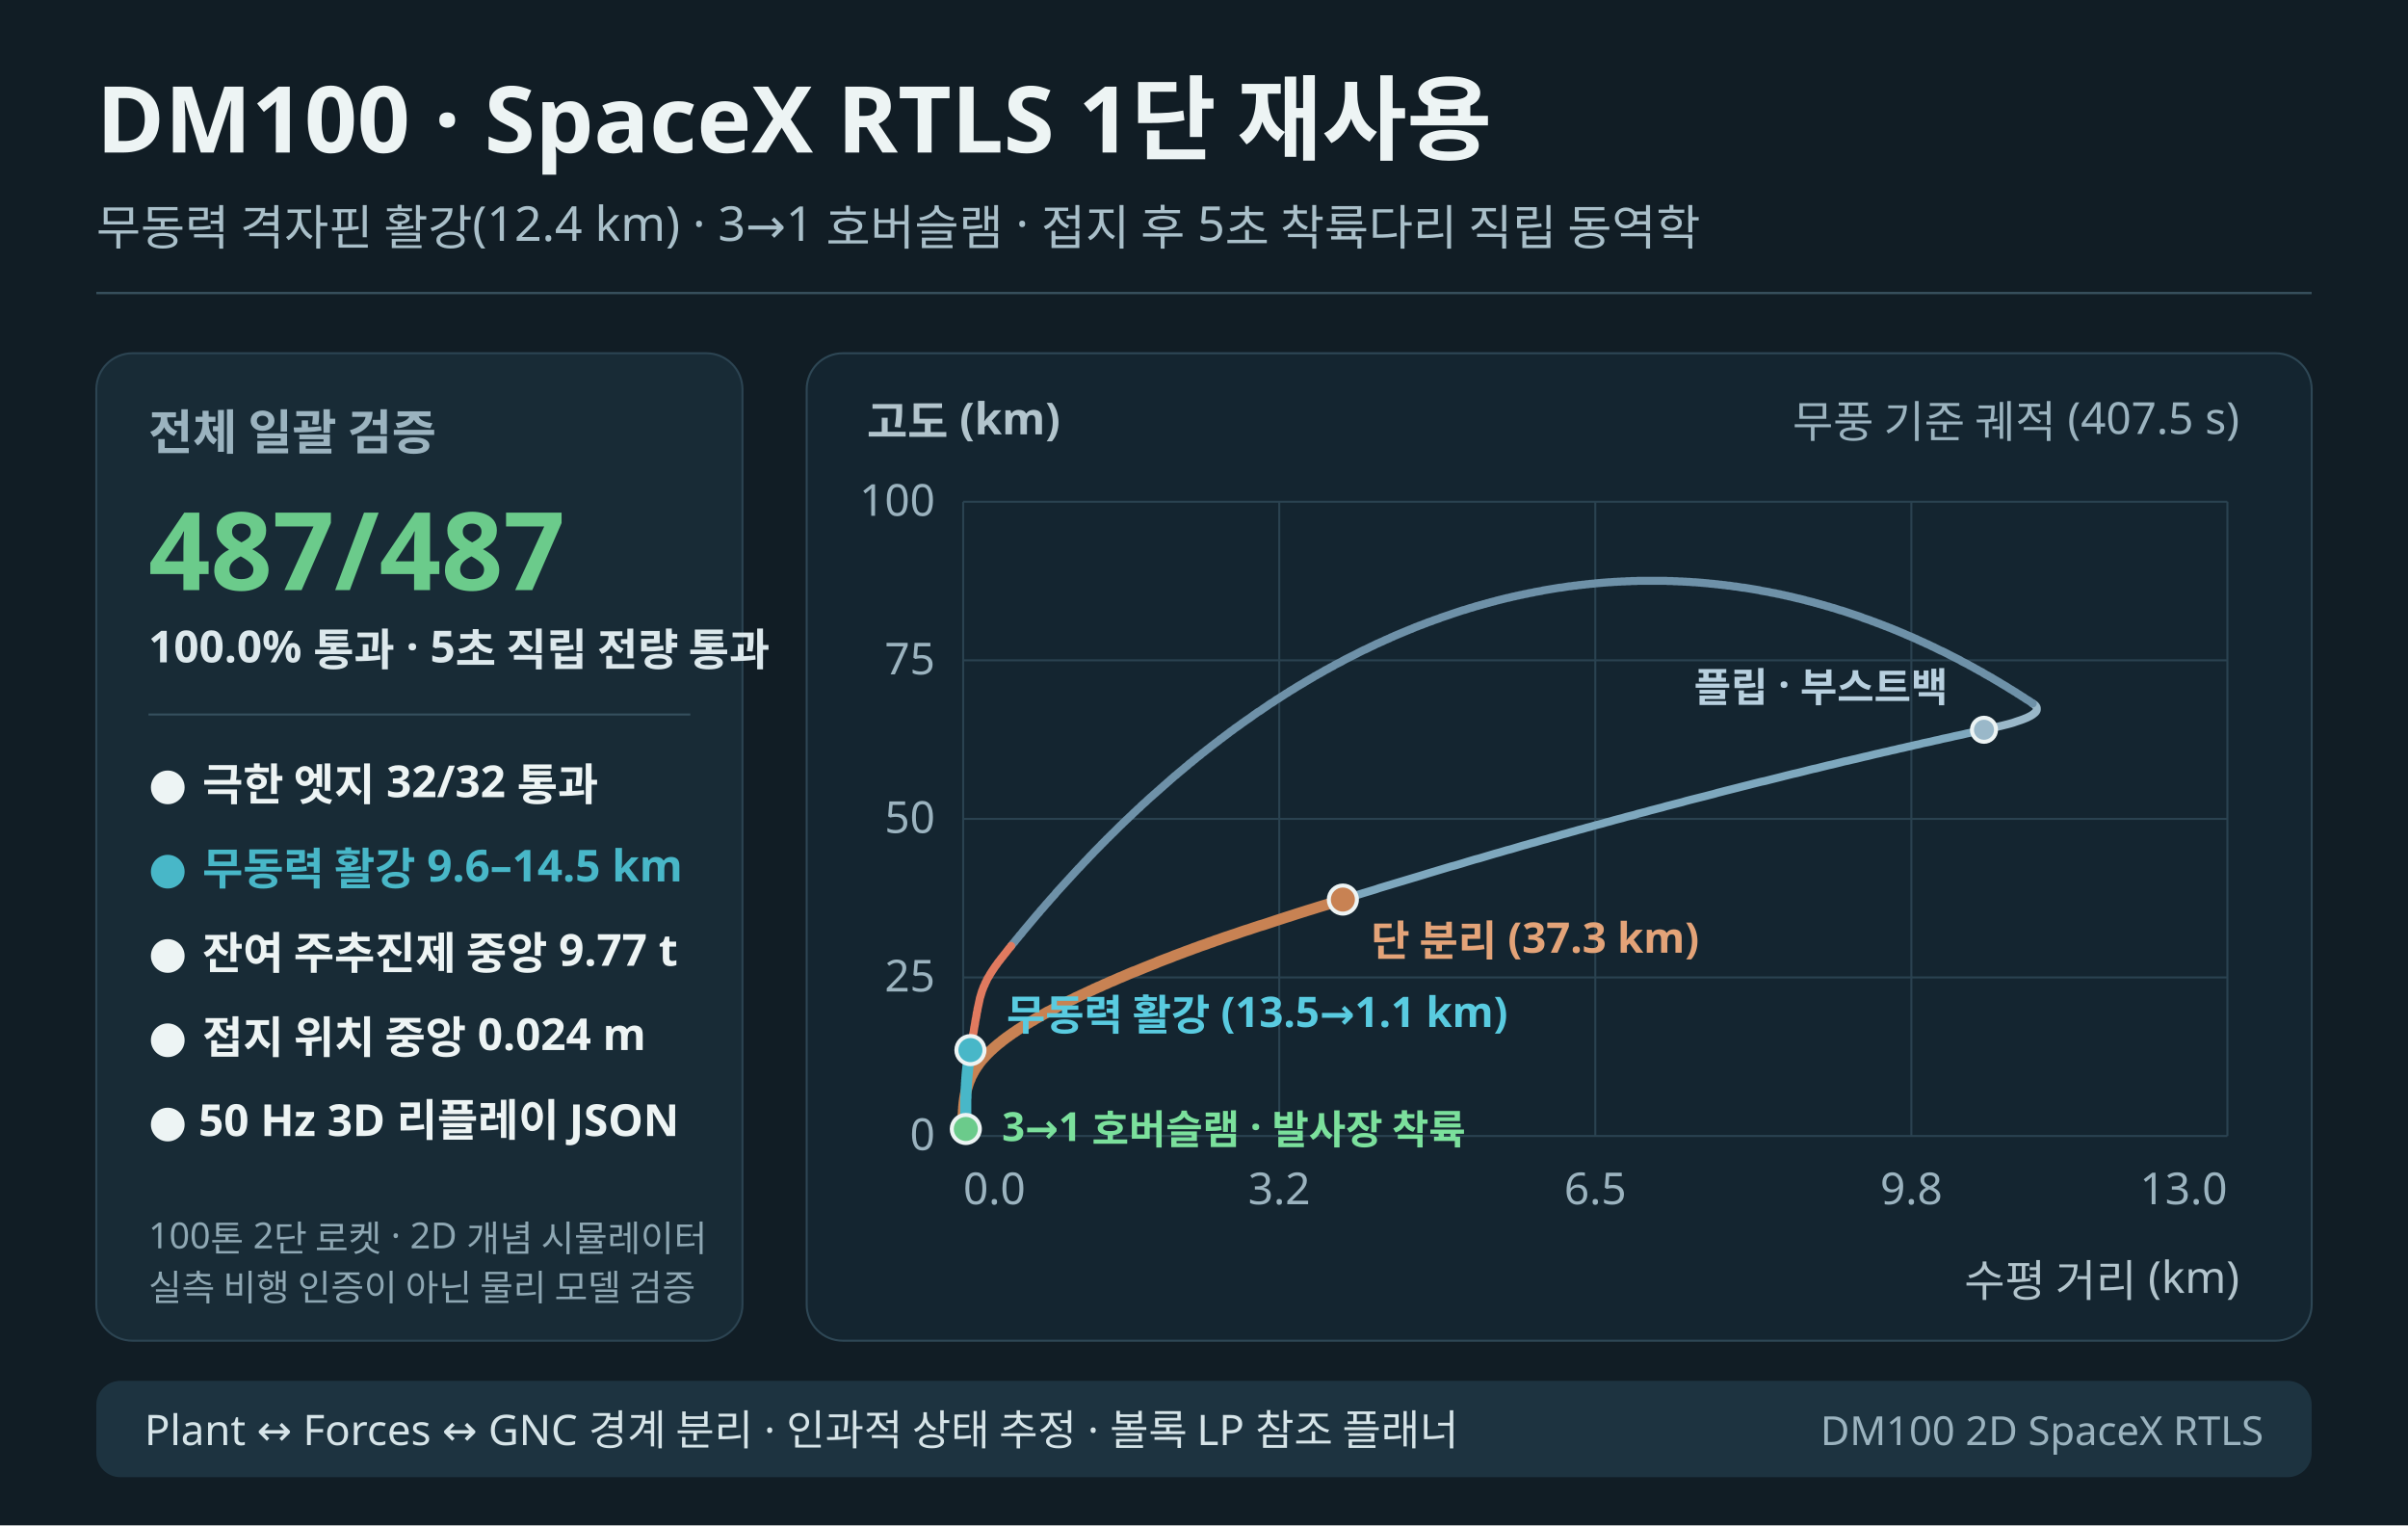
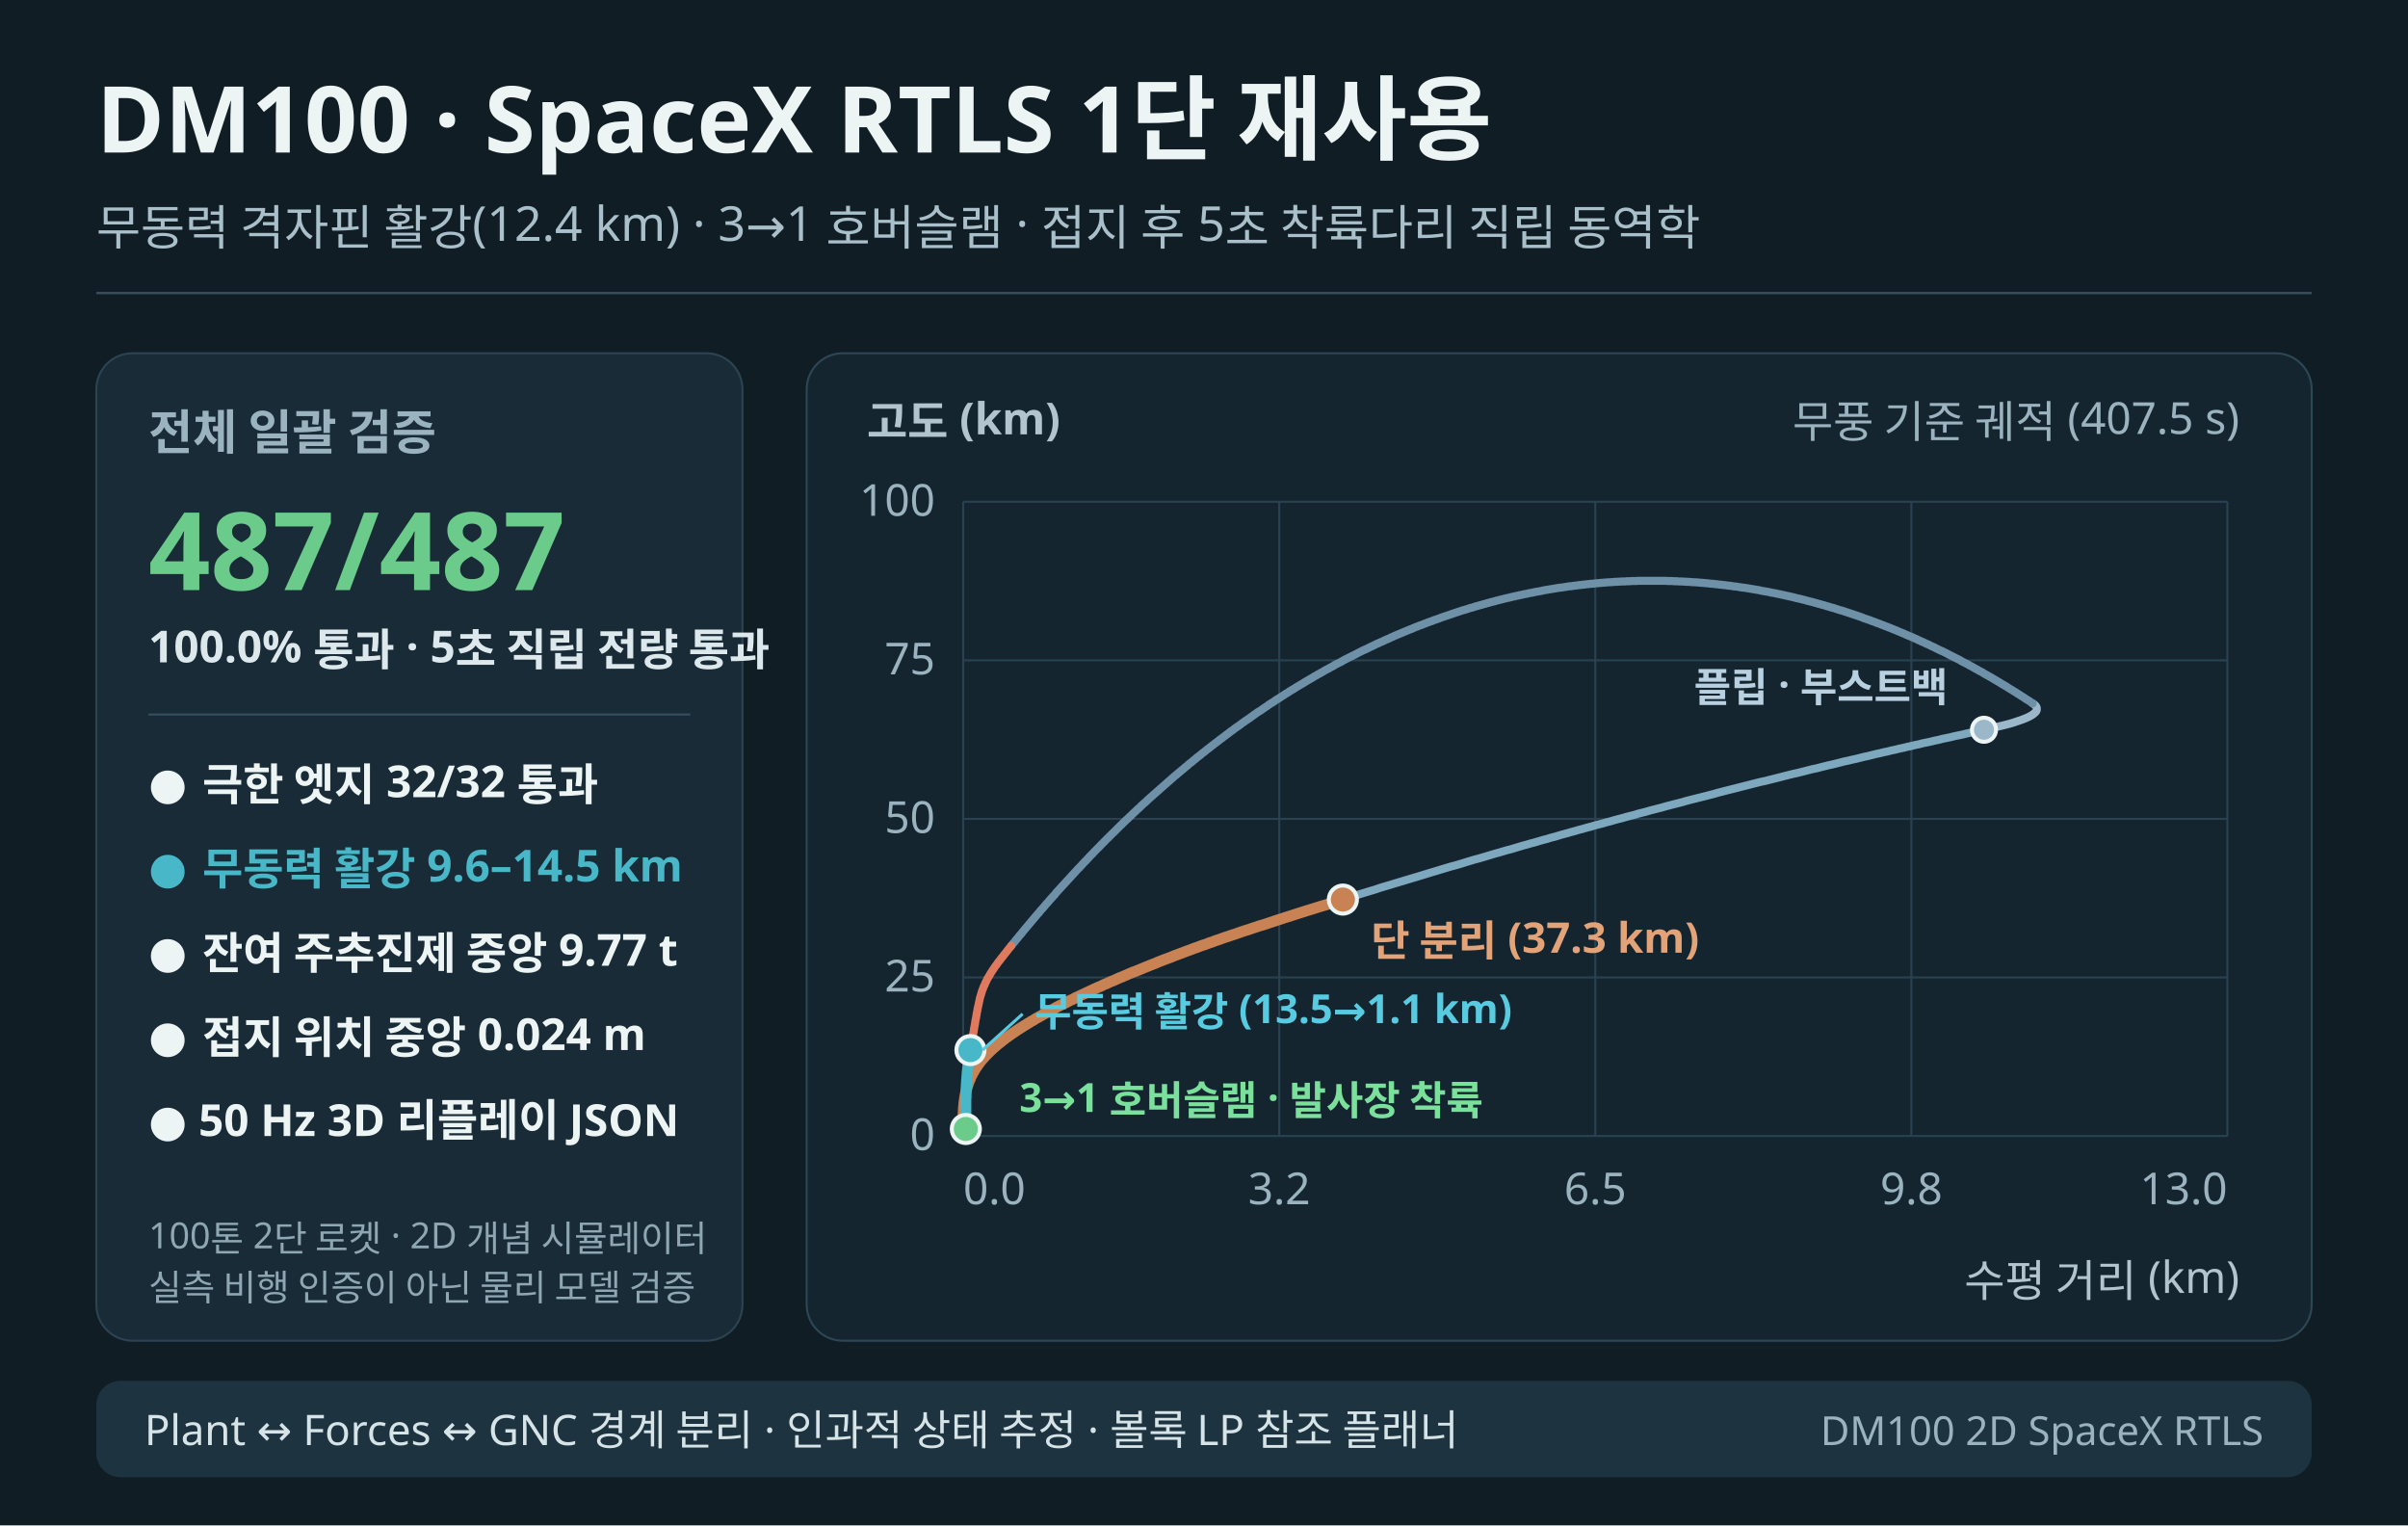
<svg xmlns="http://www.w3.org/2000/svg" width="1200" height="760" viewBox="0 0 1200 760" role="img" aria-labelledby="title desc">
  <style>text{font-family:'Noto Sans KR','Malgun Gothic','Apple SD Gothic Neo','Segoe UI',sans-serif;font-variant-numeric:tabular-nums}.mono{font-family:Consolas,'Courier New',monospace}</style>
  <rect width="1200" height="760" fill="#111D25" />
  <text x="48" y="76" font-size="46" fill="#EDF4F4" font-weight="750">DM100 · SpaceX RTLS 1단 재사용</text>
  <text x="48" y="122" font-size="24" fill="#A9BFC9" font-weight="500">무동력 격자핀 활강(12.4 km) · 3→1 호버슬램 · 접지 후 5초 착륙다리 직립 동역학</text>
  <line x1="48" y1="146" x2="1152" y2="146" stroke="#364E5B" stroke-width="1.2" />
  <rect x="48" y="176" width="322" height="492" rx="18" fill="#182B36" stroke="#2C4452" stroke-width="1" />
  <text x="74" y="224" font-size="24" fill="#9BB3BF" font-weight="600">전체 일괄 검증</text>
  <text x="74" y="294" font-size="54" fill="#6BCB8B" font-weight="800">487/487</text>
  <text x="74" y="330" font-size="22" fill="#DCE8EC" font-weight="600">100.0% 통과 · 5초 직립 전량 통과</text>
  <line x1="74" y1="356" x2="344" y2="356" stroke="#35505E" stroke-width="1" />
  <text x="74" y="398" font-size="22" fill="#EDF4F4" font-weight="600">● 극한 엣지 32/32 통과</text>
  <text x="74" y="440" font-size="22" fill="#48B7C8" font-weight="600">● 무동력 활강 9.6–14.5 km</text>
  <text x="74" y="482" font-size="22" fill="#EDF4F4" font-weight="600">● 잔여 주추진제 중앙 9.77 t</text>
  <text x="74" y="524" font-size="22" fill="#EDF4F4" font-weight="600">● 접지 위치 중앙 0.024 m</text>
  <text x="74" y="566" font-size="22" fill="#EDF4F4" font-weight="600">● 50 Hz 3D 리플레이 JSON</text>
  <text x="74" y="622" font-size="18" fill="#8EA7B3">100톤 2단 로켓 · 2D 개념 시뮬레이터</text>
  <text x="74" y="648" font-size="18" fill="#8EA7B3">실측 비행 인증이 아닌 물리 모델 검증</text>
  <rect x="402" y="176" width="750" height="492" rx="18" fill="#142530" stroke="#2E4755" stroke-width="1" />
  <text x="432" y="218" font-size="22" fill="#B2C4CC" font-weight="600">고도 (km)</text>
  <text x="1116" y="218" font-size="22" fill="#9BB3BF" text-anchor="end">무풍 기준 궤적 (407.5 s)</text>
  <line x1="480" y1="566.0" x2="1110" y2="566.0" stroke="#2A4250" stroke-width="1" />
  <text x="466" y="573.0" font-size="22" fill="#9BB3BF" text-anchor="end">0</text>
  <line x1="480" y1="487.0" x2="1110" y2="487.0" stroke="#2A4250" stroke-width="1" />
  <text x="466" y="494.0" font-size="22" fill="#9BB3BF" text-anchor="end">25</text>
  <line x1="480" y1="408.0" x2="1110" y2="408.0" stroke="#2A4250" stroke-width="1" />
  <text x="466" y="415.0" font-size="22" fill="#9BB3BF" text-anchor="end">50</text>
  <line x1="480" y1="329.0" x2="1110" y2="329.0" stroke="#2A4250" stroke-width="1" />
  <text x="466" y="336.0" font-size="22" fill="#9BB3BF" text-anchor="end">75</text>
  <line x1="480" y1="250.0" x2="1110" y2="250.0" stroke="#2A4250" stroke-width="1" />
  <text x="466" y="257.0" font-size="22" fill="#9BB3BF" text-anchor="end">100</text>
  <line x1="480.0" y1="250" x2="480.0" y2="566" stroke="#2A4250" stroke-width="1" />
  <text x="480.0" y="600" font-size="22" fill="#9BB3BF" text-anchor="start">0.0</text>
  <line x1="637.5" y1="250" x2="637.5" y2="566" stroke="#2A4250" stroke-width="1" />
  <text x="637.5" y="600" font-size="22" fill="#9BB3BF" text-anchor="middle">3.2</text>
  <line x1="795.0" y1="250" x2="795.0" y2="566" stroke="#2A4250" stroke-width="1" />
  <text x="795.0" y="600" font-size="22" fill="#9BB3BF" text-anchor="middle">6.5</text>
  <line x1="952.5" y1="250" x2="952.5" y2="566" stroke="#2A4250" stroke-width="1" />
  <text x="952.5" y="600" font-size="22" fill="#9BB3BF" text-anchor="middle">9.8</text>
  <line x1="1110.0" y1="250" x2="1110.0" y2="566" stroke="#2A4250" stroke-width="1" />
  <text x="1110.0" y="600" font-size="22" fill="#9BB3BF" text-anchor="end">13.0</text>
  <polyline points="480.0,566.0 480.0,566.0 480.0,566.0 480.0,566.0 480.0,566.0 480.0,566.0 480.0,565.9 480.0,565.9 480.0,565.9 480.0,565.9 480.0,565.9 480.0,565.9 480.0,565.9 480.0,565.9 480.0,565.9 480.0,565.9 480.0,565.9 480.0,565.9 480.0,565.8 480.0,565.8 480.0,565.8 480.0,565.8 480.0,565.8 480.0,565.8 480.0,565.7 480.0,565.7 480.0,565.7 480.0,565.7 480.0,565.7 480.0,565.6 480.0,565.6 480.0,565.6 480.0,565.6 480.0,565.5 480.0,565.5 480.0,565.5 480.0,565.4 480.0,565.4 480.0,565.4 480.0,565.4 480.0,565.3 480.0,565.3 480.0,565.3 480.0,565.2 480.0,565.2 480.0,565.1 480.0,565.1 480.0,565.1 480.0,565.0 480.0,565.0 480.0,564.9 480.0,564.9 480.0,564.9 480.0,564.8 480.0,564.8 480.0,564.7 480.0,564.7 480.0,564.6 480.0,564.6 480.0,564.5 480.0,564.5 480.0,564.4 480.0,564.4 480.0,564.3 480.0,564.3 480.0,564.2 480.0,564.2 480.0,564.1 480.0,564.0 480.0,564.0 480.0,563.9 480.0,563.9 480.0,563.8 480.0,563.7 480.0,563.7 480.0,563.6 480.0,563.6 480.0,563.5 480.0,563.4 480.0,563.4 480.0,563.3 480.0,563.2 480.0,563.1 480.0,563.1 480.0,563.0 480.0,562.9 480.0,562.8 480.0,562.8 480.0,562.7 480.0,562.6 480.0,562.5 480.0,562.5 480.0,562.4 480.0,562.3 480.0,562.2 480.0,562.1 480.0,562.0 480.0,562.0 480.0,561.9 480.0,561.8 480.0,561.7 480.0,561.6 480.0,561.5 480.0,561.4 480.0,561.3 480.0,561.2 480.0,561.1 480.0,561.0 480.0,560.9 479.9,560.8 479.9,560.7 479.9,560.6 479.9,560.5 479.9,560.4 479.9,560.3 479.9,560.2 479.9,560.1 479.9,560.0 479.9,559.9 479.9,559.8 479.9,559.7 479.9,559.6 479.9,559.5 479.9,559.4 479.9,559.2 479.9,559.1 479.9,559.0 479.9,558.9 479.9,558.8 480.0,558.6 480.0,558.5 480.0,558.4 480.0,558.3 480.0,558.2 480.0,558.0 480.0,557.9 480.0,557.8 480.0,557.6 480.0,557.5 480.0,557.4 480.0,557.3 480.0,557.1 480.0,557.0 480.0,556.9 480.0,556.7 480.0,556.6 480.0,556.4 480.0,556.3 480.0,556.2 480.0,556.0 480.0,555.9 480.0,555.7 480.0,555.6 480.0,555.4 480.0,555.3 480.0,555.1 480.0,555.0 480.0,554.8 480.1,554.7 480.1,554.5 480.1,554.4 480.1,554.2 480.1,554.1 480.1,553.9 480.1,553.8 480.1,553.6 480.1,553.4 480.1,553.3 480.1,553.1 480.1,553.0 480.2,552.8 480.2,552.7 480.2,552.5 480.2,552.3 480.2,552.2 480.2,552.0 480.2,551.9 480.2,551.7 480.2,551.5 480.3,551.4 480.3,551.2 480.3,551.0 480.3,550.9 480.3,550.7 480.3,550.5 480.4,550.4 480.4,550.2 480.4,550.0 480.4,549.9 480.4,549.7 480.4,549.5 480.5,549.4 480.5,549.2 480.5,549.0 480.5,548.9 480.5,548.7 480.6,548.5 480.6,548.3 480.6,548.2 480.6,548.0 480.7,547.8 480.7,547.7 480.7,547.5 480.7,547.3 480.8,547.1 480.8,547.0 480.8,546.8 480.8,546.6 480.9,546.4 480.9,546.2 480.9,546.1 481.0,545.9 481.0,545.7 481.0,545.5 481.1,545.3 481.1,545.2 481.1,545.0 481.2,544.8 481.2,544.6 481.3,544.4 481.3,544.2 481.3,544.1 481.4,543.9 481.4,543.7 481.5,543.5 481.5,543.3 481.6,543.1 481.6,542.9 481.7,542.7 481.7,542.5 481.8,542.4 481.8,542.2 481.9,542.0 481.9,541.8 482.0,541.6 482.1,541.4 482.1,541.2 482.2,541.0 482.2,540.8 482.3,540.6 482.4,540.4 482.4,540.2 482.5,540.0 482.6,539.8 482.6,539.6 482.7,539.4 482.8,539.2 482.9,539.0 482.9,538.8 483.0,538.6 483.1,538.4 483.2,538.2 483.3,538.0 483.4,537.8 483.5,537.6 483.5,537.3 483.6,537.1 483.7,536.9 483.8,536.7 483.9,536.5 484.0,536.3 484.1,536.1 484.2,535.8 484.4,535.6 484.5,535.4 484.6,535.2 484.7,535.0 484.8,534.8 484.9,534.5 485.1,534.3 485.2,534.1 485.3,533.9 485.4,533.6 485.6,533.4 485.7,533.2 485.8,533.0 486.0,532.7 486.1,532.5 486.3,532.3 486.4,532.0 486.6,531.8 486.7,531.6 486.9,531.3 487.1,531.1 487.2,530.8 487.4,530.6 487.6,530.4 487.7,530.1 487.9,529.9 488.1,529.6 488.3,529.4 488.5,529.1 488.7,528.9 488.9,528.6 489.1,528.4 489.3,528.1 489.5,527.9 489.7,527.6 490.0,527.4 490.2,527.1 490.4,526.8 490.7,526.6 490.9,526.3 491.2,526.0 491.4,525.8 491.7,525.5 492.0,525.2 492.2,524.9 492.5,524.7 492.8,524.4 493.1,524.1 493.4,523.8 493.7,523.5 494.0,523.2 494.3,523.0 494.6,522.7 494.9,522.4 495.2,522.1 495.6,521.8 495.9,521.5 496.3,521.2 496.6,520.9 497.0,520.6 497.3,520.3 497.7,520.0 498.1,519.7 498.5,519.4 498.9,519.1 499.3,518.7 499.7,518.4 500.1,518.1 500.5,517.8 500.9,517.5 501.4,517.1 501.8,516.8 502.3,516.5 502.7,516.2 503.2,515.8 503.7,515.5 504.1,515.2 504.6,514.8 505.1,514.5 505.6,514.2 506.1,513.8 506.6,513.5 507.1,513.1 507.7,512.8 508.2,512.4 508.8,512.1 509.3,511.7 509.9,511.4 510.4,511.0 511.0,510.7 511.6,510.3 512.2,509.9 512.8,509.6 513.4,509.2 514.0,508.8 514.7,508.5 515.3,508.1 515.9,507.7 516.6,507.3 517.2,507.0 517.9,506.6 518.6,506.2 519.3,505.8 520.0,505.4 520.7,505.0 521.4,504.6 522.1,504.2 522.8,503.9 523.6,503.5 524.3,503.1 525.1,502.7 525.9,502.2 526.6,501.8 527.4,501.4 528.2,501.0 529.0,500.6 529.9,500.2 530.7,499.8 531.5,499.4 532.4,498.9 533.2,498.5 534.1,498.1 535.0,497.7 535.8,497.2 536.7,496.8 537.6,496.4 538.6,495.9 539.5,495.5 540.4,495.1 541.4,494.6 542.3,494.2 543.3,493.7 544.3,493.3 545.2,492.8 546.2,492.4 547.2,491.9 548.3,491.5 549.3,491.0 550.3,490.5 551.4,490.1 552.4,489.6 553.5,489.1 554.6,488.7 555.7,488.2 556.8,487.7 557.9,487.2 559.0,486.8 560.1,486.3 561.3,485.8 562.4,485.3 563.6,484.8 564.8,484.3 566.0,483.9 567.2,483.4 568.4,482.9 569.6,482.4 570.8,481.9 572.1,481.4 573.3,480.9 574.6,480.4 575.9,479.9 577.2,479.3 578.5,478.8 579.8,478.3 581.1,477.8 582.5,477.3 583.8,476.8 585.2,476.2 586.6,475.7 587.9,475.2 589.3,474.7 590.8,474.1 592.2,473.6 593.6,473.1 595.1,472.5 596.6,472.0 598.1,471.4 599.6,470.9 601.1,470.4 602.6,469.8 604.2,469.3 605.7,468.7 607.3,468.2 608.9,467.6 610.6,467.0 612.2,466.5 613.9,465.9 615.5,465.4 617.2,464.8 618.9,464.2 620.7,463.6 622.4,463.1 624.1,462.5 625.9,461.9 627.7,461.3 629.5,460.8 631.3,460.2 633.1,459.6 634.9,459.0 636.7,458.4 638.6,457.8 640.4,457.2 642.3,456.6 644.2,456.0 646.0,455.4 647.9,454.8 649.8,454.2 651.7,453.6 653.7,453.0 655.6,452.4 657.5,451.8 659.5,451.2 661.5,450.6 663.4,449.9 665.4,449.3 667.4,448.7 669.4,448.1" fill="none" stroke="#C88253" stroke-width="5.5" stroke-linecap="round" stroke-linejoin="round" />
  <polyline points="669.4,448.1 671.4,447.5 673.4,446.9 675.4,446.2 677.4,445.6 679.3,445.0 681.3,444.4 683.3,443.8 685.3,443.2 687.3,442.5 689.3,441.9 691.3,441.3 693.3,440.7 695.3,440.1 697.3,439.5 699.3,438.9 701.3,438.3 703.3,437.7 705.3,437.1 707.3,436.5 709.3,435.9 711.2,435.3 713.2,434.7 715.2,434.1 717.2,433.5 719.2,432.9 721.2,432.3 723.2,431.7 725.2,431.2 727.2,430.6 729.2,430.0 731.1,429.4 733.1,428.8 735.1,428.2 737.1,427.7 739.1,427.1 741.1,426.5 743.1,425.9 745.1,425.3 747.0,424.8 749.0,424.2 751.0,423.6 753.0,423.1 755.0,422.5 757.0,421.9 759.0,421.3 760.9,420.8 762.9,420.2 764.9,419.7 766.9,419.1 768.9,418.5 770.9,418.0 772.8,417.4 774.8,416.9 776.8,416.3 778.8,415.7 780.8,415.2 782.8,414.6 784.7,414.1 786.7,413.5 788.7,413.0 790.7,412.4 792.7,411.9 794.7,411.3 796.6,410.8 798.6,410.3 800.6,409.7 802.6,409.2 804.6,408.6 806.5,408.1 808.5,407.6 810.5,407.0 812.5,406.5 814.5,406.0 816.4,405.4 818.4,404.9 820.4,404.4 822.4,403.8 824.4,403.3 826.3,402.8 828.3,402.3 830.3,401.7 832.3,401.2 834.2,400.7 836.2,400.2 838.2,399.7 840.2,399.1 842.1,398.6 844.1,398.1 846.1,397.6 848.1,397.1 850.1,396.6 852.0,396.1 854.0,395.6 856.0,395.0 858.0,394.5 859.9,394.0 861.9,393.5 863.9,393.0 865.9,392.5 867.8,392.0 869.8,391.5 871.8,391.0 873.7,390.5 875.7,390.0 877.7,389.5 879.7,389.1 881.6,388.6 883.6,388.1 885.6,387.6 887.6,387.1 889.5,386.6 891.5,386.1 893.5,385.6 895.4,385.2 897.4,384.7 899.4,384.2 901.3,383.7 903.3,383.2 905.3,382.8 907.2,382.3 909.2,381.8 911.2,381.3 913.1,380.9 915.1,380.4 917.1,379.9 919.0,379.4 921.0,379.0 923.0,378.5 924.9,378.1 926.9,377.6 928.9,377.1 930.8,376.7 932.8,376.2 934.8,375.7 936.7,375.3 938.7,374.8 940.7,374.4 942.6,373.9 944.6,373.5 946.5,373.0 948.5,372.6 950.5,372.1 952.4,371.7 954.4,371.2 956.4,370.8 958.3,370.3 960.3,369.9 962.2,369.5 964.2,369.0 966.2,368.6 968.1,368.1 970.1,367.7 972.0,367.3 974.0,366.8 976.0,366.4 977.9,366.0 979.9,365.5 981.8,365.1 983.8,364.7 985.8,364.3 987.7,363.8 989.7,363.4" fill="none" stroke="#7EA8BE" stroke-width="4.0" stroke-linecap="round" stroke-linejoin="round" />
  <polyline points="989.7,363.4 991.6,363.0 993.5,362.6 995.3,362.1 997.1,361.7 998.7,361.3 1000.3,360.9 1001.8,360.5 1003.2,360.1 1004.6,359.6 1005.8,359.2 1007.0,358.8 1008.1,358.4 1009.1,358.0 1010.1,357.6 1010.9,357.2 1011.7,356.8 1012.4,356.4 1013.0,356.0 1013.5,355.6 1014.0,355.2 1014.4,354.8 1014.7,354.4 1014.9,354.0 1015.0,353.6 1015.0,353.2 1015.0,352.8 1014.9,352.4 1014.7,352.0 1014.4,351.6 1014.0,351.2 1013.6,350.9 1013.0,350.5" fill="none" stroke="#9AB8C9" stroke-width="4.0" stroke-linecap="round" stroke-linejoin="round" />
  <polyline points="1013.0,350.5 1012.4,350.1 1011.9,349.7 1011.3,349.3 1010.7,348.9 1010.1,348.6 1009.5,348.2 1008.9,347.8 1008.4,347.4 1007.8,347.1 1007.2,346.7 1006.6,346.3 1006.0,345.9 1005.4,345.6 1004.9,345.2 1004.3,344.8 1003.7,344.5 1003.1,344.1 1002.5,343.7 1001.9,343.4 1001.3,343.0 1000.8,342.7 1000.2,342.3 999.6,341.9 999.0,341.6 998.4,341.2 997.8,340.9 997.2,340.5 996.7,340.2 996.1,339.8 995.5,339.5 994.9,339.1 994.3,338.8 993.7,338.4 993.1,338.1 992.6,337.7 992.0,337.4 991.4,337.1 990.8,336.7 990.2,336.4 989.6,336.1 989.0,335.7 988.4,335.4 987.9,335.0 987.3,334.7 986.7,334.4 986.1,334.1 985.5,333.7 984.9,333.4 984.3,333.1 983.7,332.7 983.1,332.4 982.6,332.1 982.0,331.8 981.4,331.5 980.8,331.1 980.2,330.8 979.6,330.5 979.0,330.2 978.4,329.9 977.8,329.6 977.3,329.3 976.7,328.9 976.1,328.6 975.5,328.3 974.9,328.0 974.3,327.7 973.7,327.4 973.1,327.1 972.5,326.8 971.9,326.5 971.3,326.2 970.8,325.9 970.2,325.6 969.6,325.3 969.0,325.0 968.4,324.7 967.8,324.4 967.2,324.2 966.6,323.9 966.0,323.6 965.4,323.3 964.8,323.0 964.2,322.7 963.7,322.4 963.1,322.2 962.5,321.9 961.9,321.6 961.3,321.3 960.7,321.0 960.1,320.8 959.5,320.5 958.9,320.2 958.3,319.9 957.7,319.7 957.1,319.4 956.5,319.1 955.9,318.9 955.4,318.6 954.8,318.3 954.2,318.1 953.6,317.8 953.0,317.5 952.4,317.3 951.8,317.0 951.2,316.8 950.6,316.5 950.0,316.3 949.4,316.0 948.8,315.7 948.2,315.5 947.6,315.2 947.0,315.0 946.4,314.7 945.8,314.5 945.2,314.2 944.7,314.0 944.1,313.8 943.5,313.5 942.9,313.3 942.3,313.0 941.7,312.8 941.1,312.6 940.5,312.3 939.9,312.1 939.3,311.9 938.7,311.6 938.1,311.4 937.5,311.2 936.9,310.9 936.3,310.7 935.7,310.5 935.1,310.3 934.5,310.0 933.9,309.8 933.3,309.6 932.7,309.4 932.1,309.1 931.5,308.9 930.9,308.7 930.3,308.5 929.7,308.3 929.1,308.1 928.5,307.9 927.9,307.6 927.3,307.4 926.8,307.2 926.2,307.0 925.6,306.8 925.0,306.6 924.4,306.4 923.8,306.2 923.2,306.0 922.6,305.8 922.0,305.6 921.4,305.4 920.8,305.2 920.2,305.0 919.6,304.8 919.0,304.6 918.4,304.4 917.8,304.2 917.2,304.1 916.6,303.9 916.0,303.7 915.4,303.5 914.8,303.3 914.2,303.1 913.6,302.9 913.0,302.8 912.4,302.6 911.8,302.4 911.2,302.2 910.6,302.1 910.0,301.9 909.4,301.7 908.8,301.5 908.2,301.4 907.6,301.2 907.0,301.0 906.4,300.9 905.8,300.7 905.2,300.5 904.6,300.4 904.0,300.2 903.4,300.0 902.8,299.9 902.2,299.7 901.6,299.6 901.0,299.4 900.4,299.3 899.8,299.1 899.2,298.9 898.6,298.8 898.0,298.6 897.4,298.5 896.8,298.3 896.2,298.2 895.6,298.1 895.0,297.9 894.4,297.8 893.8,297.6 893.2,297.5 892.6,297.3 892.0,297.2 891.4,297.1 890.8,296.9 890.2,296.8 889.6,296.7 889.0,296.5 888.4,296.4 887.8,296.3 887.2,296.1 886.6,296.0 886.0,295.9 885.4,295.8 884.8,295.6 884.1,295.5 883.5,295.4 882.9,295.3 882.3,295.2 881.7,295.0 881.1,294.9 880.5,294.8 879.9,294.7 879.3,294.6 878.7,294.5 878.1,294.4 877.5,294.3 876.9,294.1 876.3,294.0 875.7,293.9 875.1,293.8 874.5,293.7 873.9,293.6 873.3,293.5 872.7,293.4 872.1,293.3 871.5,293.2 870.9,293.1 870.3,293.0 869.7,292.9 869.1,292.8 868.5,292.8 867.9,292.7 867.3,292.6 866.7,292.5 866.1,292.4 865.5,292.3 864.9,292.2 864.3,292.2 863.7,292.1 863.1,292.0 862.5,291.9 861.9,291.8 861.2,291.8 860.6,291.7 860.0,291.6 859.4,291.5 858.8,291.5 858.2,291.4 857.6,291.3 857.0,291.3 856.4,291.2 855.8,291.1 855.2,291.1 854.6,291.0 854.0,290.9 853.4,290.9 852.8,290.8 852.2,290.8 851.6,290.7 851.0,290.6 850.4,290.6 849.8,290.5 849.2,290.5 848.6,290.4 848.0,290.4 847.4,290.3 846.8,290.3 846.2,290.2 845.6,290.2 845.0,290.1 844.3,290.1 843.7,290.1 843.1,290.0 842.5,290.0 841.9,289.9 841.3,289.9 840.7,289.9 840.1,289.8 839.5,289.8 838.9,289.8 838.3,289.7 837.7,289.7 837.1,289.7 836.5,289.7 835.9,289.6 835.3,289.6 834.7,289.6 834.1,289.6 833.5,289.5 832.9,289.5 832.3,289.5 831.7,289.5 831.1,289.5 830.5,289.4 829.9,289.4 829.2,289.4 828.6,289.4 828.0,289.4 827.4,289.4 826.8,289.4 826.2,289.4 825.6,289.4 825.0,289.4 824.4,289.4 823.8,289.4 823.2,289.4 822.6,289.4 822.0,289.4 821.4,289.4 820.8,289.4 820.2,289.4 819.6,289.4 819.0,289.4 818.4,289.4 817.8,289.4 817.2,289.4 816.6,289.4 816.0,289.4 815.4,289.5 814.7,289.5 814.1,289.5 813.5,289.5 812.9,289.5 812.3,289.6 811.7,289.6 811.1,289.6 810.5,289.6 809.9,289.7 809.3,289.7 808.7,289.7 808.1,289.7 807.5,289.8 806.9,289.8 806.3,289.8 805.7,289.9 805.1,289.9 804.5,289.9 803.9,290.0 803.3,290.0 802.7,290.1 802.1,290.1 801.5,290.1 800.9,290.2 800.3,290.2 799.6,290.3 799.0,290.3 798.4,290.4 797.8,290.4 797.2,290.5 796.6,290.5 796.0,290.6 795.4,290.6 794.8,290.7 794.2,290.8 793.6,290.8 793.0,290.9 792.4,290.9 791.8,291.0 791.2,291.1 790.6,291.1 790.0,291.2 789.4,291.3 788.8,291.3 788.2,291.4 787.6,291.5 787.0,291.5 786.4,291.6 785.8,291.7 785.2,291.8 784.6,291.8 784.0,291.9 783.4,292.0 782.8,292.1 782.1,292.1 781.5,292.2 780.9,292.3 780.3,292.4 779.7,292.5 779.1,292.6 778.5,292.7 777.9,292.8 777.3,292.8 776.7,292.9 776.1,293.0 775.5,293.1 774.9,293.2 774.3,293.3 773.7,293.4 773.1,293.5 772.5,293.6 771.9,293.7 771.3,293.8 770.7,293.9 770.1,294.0 769.5,294.1 768.9,294.2 768.3,294.4 767.7,294.5 767.1,294.6 766.5,294.7 765.9,294.8 765.3,294.9 764.7,295.0 764.1,295.2 763.5,295.3 762.9,295.4 762.3,295.5 761.7,295.6 761.1,295.8 760.5,295.9 759.9,296.0 759.3,296.1 758.7,296.3 758.1,296.4 757.4,296.5 756.8,296.7 756.2,296.8 755.6,296.9 755.0,297.1 754.4,297.2 753.8,297.3 753.2,297.5 752.6,297.6 752.0,297.8 751.4,297.9 750.8,298.0 750.2,298.2 749.6,298.3 749.0,298.5 748.4,298.6 747.8,298.8 747.2,298.9 746.6,299.1 746.0,299.2 745.4,299.4 744.8,299.6 744.2,299.7 743.6,299.9 743.0,300.0 742.4,300.2 741.8,300.4 741.2,300.5 740.6,300.7 740.0,300.9 739.4,301.0 738.8,301.2 738.2,301.4 737.6,301.5 737.0,301.7 736.4,301.9 735.8,302.0 735.2,302.2 734.6,302.4 734.0,302.6 733.4,302.8 732.8,302.9 732.2,303.1 731.6,303.3 731.0,303.5 730.4,303.7 729.8,303.9 729.2,304.0 728.6,304.2 728.0,304.4 727.4,304.6 726.8,304.8 726.2,305.0 725.6,305.2 725.0,305.4 724.4,305.6 723.8,305.8 723.2,306.0 722.7,306.2 722.1,306.4 721.5,306.6 720.9,306.8 720.3,307.0 719.7,307.2 719.1,307.4 718.5,307.6 717.9,307.8 717.3,308.1 716.7,308.3 716.1,308.5 715.5,308.7 714.9,308.9 714.3,309.1 713.7,309.4 713.1,309.6 712.5,309.8 711.9,310.0 711.3,310.2 710.7,310.5 710.1,310.7 709.5,310.9 708.9,311.2 708.3,311.4 707.7,311.6 707.1,311.8 706.5,312.1 705.9,312.3 705.3,312.5 704.7,312.8 704.1,313.0 703.6,313.3 703.0,313.5 702.4,313.7 701.8,314.0 701.2,314.2 700.6,314.5 700.0,314.7 699.4,315.0 698.8,315.2 698.2,315.5 697.6,315.7 697.0,316.0 696.4,316.2 695.8,316.5 695.2,316.7 694.6,317.0 694.0,317.3 693.4,317.5 692.8,317.8 692.3,318.1 691.7,318.3 691.1,318.6 690.5,318.8 689.9,319.1 689.3,319.4 688.7,319.7 688.1,319.9 687.5,320.2 686.9,320.5 686.3,320.7 685.7,321.0 685.1,321.3 684.5,321.6 683.9,321.9 683.4,322.1 682.8,322.4 682.2,322.7 681.6,323.0 681.0,323.3 680.4,323.6 679.8,323.8 679.2,324.1 678.6,324.4 678.0,324.7 677.4,325.0 676.8,325.3 676.3,325.6 675.7,325.9 675.1,326.2 674.5,326.5 673.9,326.8 673.3,327.1 672.7,327.4 672.1,327.7 671.5,328.0 670.9,328.3 670.3,328.6 669.8,328.9 669.2,329.2 668.6,329.6 668.0,329.9 667.4,330.2 666.8,330.5 666.2,330.8 665.6,331.1 665.0,331.4 664.5,331.8 663.9,332.1 663.3,332.4 662.7,332.7 662.1,333.1 661.5,333.4 660.9,333.7 660.3,334.0 659.7,334.4 659.2,334.7 658.6,335.0 658.0,335.4 657.4,335.7 656.8,336.0 656.2,336.4 655.6,336.7 655.0,337.0 654.5,337.4 653.9,337.7 653.3,338.1 652.7,338.4 652.1,338.8 651.5,339.1 650.9,339.5 650.3,339.8 649.8,340.2 649.2,340.5 648.6,340.9 648.0,341.2 647.4,341.6 646.8,341.9 646.2,342.3 645.7,342.6 645.1,343.0 644.5,343.4 643.9,343.7 643.3,344.1 642.7,344.4 642.2,344.8 641.6,345.2 641.0,345.5 640.4,345.9 639.8,346.3 639.2,346.7 638.7,347.0 638.1,347.4 637.5,347.8 636.9,348.2 636.3,348.5 635.7,348.9 635.2,349.3 634.6,349.7 634.0,350.1 633.4,350.4 632.8,350.8 632.2,351.2 631.7,351.6 631.1,352.0 630.5,352.4 629.9,352.8 629.3,353.2 628.8,353.6 628.2,354.0 627.6,354.4 627.0,354.7 626.4,355.1 625.9,355.5 625.3,355.9 624.7,356.3 624.1,356.8 623.5,357.2 623.0,357.6 622.4,358.0 621.8,358.4 621.2,358.8 620.6,359.2 620.1,359.6 619.5,360.0 618.9,360.4 618.3,360.9 617.7,361.3 617.2,361.7 616.6,362.1 616.0,362.5 615.4,362.9 614.8,363.4 614.3,363.8 613.7,364.2 613.1,364.6 612.5,365.1 612.0,365.5 611.4,365.9 610.8,366.4 610.2,366.8 609.7,367.2 609.1,367.7 608.5,368.1 607.9,368.5 607.4,369.0 606.8,369.4 606.2,369.9 605.6,370.3 605.1,370.7 604.5,371.2 603.9,371.6 603.3,372.1 602.8,372.5 602.2,373.0 601.6,373.4 601.0,373.9 600.5,374.3 599.9,374.8 599.3,375.2 598.7,375.7 598.2,376.2 597.6,376.6 597.0,377.1 596.4,377.5 595.9,378.0 595.3,378.5 594.7,378.9 594.2,379.4 593.6,379.9 593.0,380.3 592.4,380.8 591.9,381.3 591.3,381.8 590.7,382.2 590.2,382.7 589.6,383.2 589.0,383.7 588.5,384.1 587.9,384.6 587.3,385.1 586.7,385.6 586.2,386.1 585.6,386.5 585.0,387.0 584.5,387.5 583.9,388.0 583.3,388.5 582.8,389.0 582.2,389.5 581.6,390.0 581.1,390.5 580.5,391.0 579.9,391.5 579.4,392.0 578.8,392.5 578.2,393.0 577.7,393.5 577.1,394.0 576.5,394.5 576.0,395.0 575.4,395.5 574.8,396.0 574.3,396.5 573.7,397.0 573.1,397.5 572.6,398.0 572.0,398.5 571.4,399.1 570.9,399.6 570.3,400.1 569.7,400.6 569.2,401.1 568.6,401.6 568.1,402.2 567.5,402.7 566.9,403.2 566.4,403.7 565.8,404.3 565.2,404.8 564.7,405.3 564.1,405.9 563.6,406.4 563.0,406.9 562.4,407.5 561.9,408.0 561.3,408.5 560.7,409.1 560.2,409.6 559.6,410.1 559.1,410.7 558.5,411.2 557.9,411.8 557.4,412.3 556.8,412.9 556.3,413.4 555.7,414.0 555.2,414.5 554.6,415.1 554.0,415.6 553.5,416.2 552.9,416.7 552.4,417.3 551.8,417.8 551.2,418.4 550.7,419.0 550.1,419.5 549.6,420.1 549.0,420.6 548.5,421.2 547.9,421.8 547.4,422.3 546.8,422.9 546.2,423.5 545.7,424.0 545.1,424.6 544.6,425.2 544.0,425.8 543.5,426.3 542.9,426.9 542.4,427.5 541.8,428.1 541.3,428.7 540.7,429.2 540.2,429.8 539.6,430.4 539.1,431.0 538.5,431.6 538.0,432.2 537.4,432.7 536.9,433.3 536.3,433.9 535.8,434.5 535.2,435.1 534.7,435.7 534.1,436.3 533.6,436.9 533.0,437.5 532.5,438.1 531.9,438.7 531.4,439.3 530.8,439.9 530.3,440.5 529.7,441.1 529.2,441.7 528.6,442.3 528.1,442.9 527.5,443.5 527.0,444.1 526.4,444.7 525.9,445.4 525.4,446.0 524.8,446.6 524.3,447.2 523.7,447.8 523.2,448.4 522.6,449.1 522.1,449.7 521.5,450.3 521.0,450.9 520.5,451.5 519.9,452.2 519.4,452.8 518.8,453.4 518.3,454.0 517.8,454.7 517.2,455.3 516.7,455.9 516.1,456.6 515.6,457.2 515.1,457.8 514.5,458.5 514.0,459.1 513.5,459.7 512.9,460.4 512.4,461.0 511.9,461.6 511.3,462.3 510.8,462.9 510.2,463.6 509.7,464.2 509.2,464.9 508.7,465.5 508.1,466.1 507.6,466.8 507.1,467.4 506.5,468.1 506.0,468.7 505.5,469.4 504.9,470.0 504.4,470.7 503.9,471.3" fill="none" stroke="#6E91A8" stroke-width="4.0" stroke-linecap="round" stroke-linejoin="round" />
  <polyline points="503.9,471.3 503.4,472.0 502.8,472.6 502.3,473.3 501.8,473.9 501.3,474.6 500.8,475.2 500.3,475.8 499.8,476.5 499.3,477.1 498.8,477.7 498.4,478.3 497.9,478.9 497.4,479.5 497.0,480.1 496.6,480.7 496.1,481.3 495.7,481.9 495.3,482.5 494.9,483.1 494.5,483.7 494.1,484.3 493.8,484.8 493.4,485.4 493.1,486.0 492.8,486.5 492.4,487.1 492.1,487.6 491.8,488.2 491.6,488.7 491.3,489.3 491.0,489.8 490.8,490.4 490.6,490.9 490.3,491.4 490.1,491.9 489.9,492.5 489.7,493.0 489.5,493.5 489.3,494.0 489.2,494.5 489.0,495.0 488.9,495.5 488.7,496.0 488.6,496.5 488.4,497.0 488.3,497.4 488.2,497.9 488.1,498.4 488.0,498.9 487.9,499.3 487.8,499.8 487.7,500.3 487.6,500.7 487.5,501.2 487.4,501.6 487.3,502.1 487.2,502.5 487.1,502.9 487.1,503.4 487.0,503.8 486.9,504.2 486.8,504.6 486.7,505.0 486.7,505.5 486.6,505.9 486.5,506.3 486.5,506.7 486.4,507.1 486.3,507.5 486.2,507.9 486.2,508.2 486.1,508.6 486.0,509.0 486.0,509.4 485.9,509.7 485.9,510.1 485.8,510.5 485.7,510.8 485.7,511.2 485.6,511.5 485.5,511.9 485.5,512.2 485.4,512.6 485.4,512.9 485.3,513.2 485.3,513.6 485.2,513.9 485.2,514.2 485.1,514.5 485.0,514.8 485.0,515.1 484.9,515.4 484.9,515.7 484.8,516.0 484.8,516.3 484.7,516.6 484.7,516.9 484.6,517.2 484.6,517.5 484.6,517.7 484.5,518.0 484.5,518.3 484.4,518.5 484.4,518.8 484.3,519.0 484.3,519.3 484.2,519.5 484.2,519.8 484.2,520.0 484.1,520.3 484.1,520.5 484.0,520.7 484.0,520.9 484.0,521.2 483.9,521.4 483.9,521.6 483.8,521.8 483.8,522.0 483.8,522.2 483.7,522.4 483.7,522.6 483.7,522.8 483.6,523.0 483.6,523.2 483.6,523.3" fill="none" stroke="#E07A5F" stroke-width="4.0" stroke-linecap="round" stroke-linejoin="round" />
  <polyline points="483.6,523.3 483.5,523.5 483.5,523.7 483.5,523.9 483.4,524.0 483.4,524.2 483.4,524.4 483.4,524.6 483.3,524.8 483.3,524.9 483.3,525.1 483.2,525.3 483.2,525.5 483.2,525.7 483.1,525.9 483.1,526.0 483.1,526.2 483.1,526.4 483.0,526.6 483.0,526.8 483.0,527.0 482.9,527.2 482.9,527.3 482.9,527.5 482.9,527.7 482.8,527.9 482.8,528.1 482.8,528.3 482.8,528.5 482.7,528.6 482.7,528.8 482.7,529.0 482.6,529.2 482.6,529.4 482.6,529.6 482.6,529.8 482.6,530.0 482.5,530.1 482.5,530.3 482.5,530.5 482.5,530.7 482.4,530.9 482.4,531.1 482.4,531.3 482.4,531.5 482.3,531.7 482.3,531.8 482.3,532.0 482.3,532.2 482.3,532.4 482.2,532.6 482.2,532.8 482.2,533.0 482.2,533.2 482.2,533.4 482.1,533.5 482.1,533.7 482.1,533.9 482.1,534.1 482.1,534.3 482.0,534.5 482.0,534.7 482.0,534.9 482.0,535.0 482.0,535.2 482.0,535.4 481.9,535.6 481.9,535.8 481.9,536.0 481.9,536.2 481.9,536.3 481.9,536.5 481.9,536.7 481.8,536.9 481.8,537.1 481.8,537.3 481.8,537.5 481.8,537.6 481.8,537.8 481.8,538.0 481.7,538.2 481.7,538.4 481.7,538.6 481.7,538.7 481.7,538.9 481.7,539.1 481.7,539.3 481.7,539.5 481.6,539.7 481.6,539.8 481.6,540.0 481.6,540.2 481.6,540.4 481.6,540.6 481.6,540.7 481.6,540.9 481.6,541.1 481.6,541.3 481.5,541.5 481.5,541.6 481.5,541.8 481.5,542.0 481.5,542.2 481.5,542.3 481.5,542.5 481.5,542.7 481.5,542.9 481.5,543.0 481.5,543.2 481.5,543.4 481.4,543.6 481.4,543.7 481.4,543.9 481.4,544.1 481.4,544.3 481.4,544.4 481.4,544.6 481.4,544.8 481.4,544.9 481.4,545.1 481.4,545.3 481.4,545.5 481.4,545.6 481.4,545.8 481.4,546.0 481.4,546.1 481.4,546.3 481.4,546.5 481.4,546.6 481.4,546.8 481.4,547.0 481.3,547.1 481.3,547.3 481.3,547.5 481.3,547.6 481.3,547.8 481.3,548.0 481.3,548.1 481.3,548.3 481.3,548.5 481.3,548.6 481.3,548.8 481.3,548.9 481.3,549.1 481.3,549.3 481.3,549.4 481.3,549.6 481.3,549.7 481.3,549.9 481.3,550.1 481.3,550.2 481.3,550.4 481.3,550.5 481.3,550.7 481.3,550.9 481.3,551.0 481.3,551.2 481.3,551.3 481.3,551.5 481.3,551.7 481.3,551.8 481.3,552.0 481.3,552.1 481.3,552.3 481.3,552.4 481.3,552.6 481.3,552.7 481.3,552.9 481.3,553.0 481.3,553.2 481.3,553.4 481.3,553.5 481.3,553.7 481.3,553.8 481.3,554.0 481.3,554.1 481.3,554.3 481.3,554.4 481.3,554.6 481.3,554.7 481.3,554.9 481.3,555.0 481.3,555.2 481.3,555.3 481.3,555.5 481.3,555.6 481.3,555.8 481.3,555.9 481.3,556.0 481.3,556.2 481.3,556.3 481.3,556.5 481.3,556.6 481.3,556.8 481.3,556.9 481.3,557.1 481.3,557.2 481.3,557.4 481.3,557.5 481.3,557.6 481.3,557.8 481.3,557.9 481.3,558.1 481.3,558.2 481.3,558.3 481.3,558.5 481.3,558.6 481.3,558.8 481.3,558.9 481.3,559.1 481.3,559.2 481.3,559.3 481.3,559.5 481.3,559.6 481.3,559.7 481.3,559.9 481.3,560.0 481.3,560.2 481.3,560.3 481.3,560.4 481.3,560.6 481.3,560.7 481.3,560.8 481.3,561.0 481.3,561.1 481.3,561.2 481.3,561.4 481.3,561.5 481.3,561.6 481.3,561.8 481.3,561.9 481.3,562.0 481.3,562.2 481.3,562.3 481.3,562.4 481.3,562.6" fill="none" stroke="#48B7C8" stroke-width="5.5" stroke-linecap="round" stroke-linejoin="round" />
  <polyline points="481.3,562.6 481.3,562.7 481.3,562.8 481.3,563.0 481.3,563.1 481.3,563.2 481.3,563.3 481.3,563.4 481.3,563.5 481.3,563.6 481.3,563.7 481.3,563.8 481.3,563.9 481.2,564.0 481.2,564.0 481.2,564.1 481.2,564.2 481.2,564.3 481.1,564.3 481.1,564.4 481.1,564.4 481.0,564.5 481.0,564.5 480.9,564.6 480.9,564.6 480.9,564.7 480.8,564.7 480.8,564.7 480.7,564.8 480.7,564.8 480.6,564.8 480.6,564.9 480.5,564.9 480.5,565.0 480.4,565.0 480.4,565.0 480.4,565.0 480.3,565.1 480.3,565.1 480.3,565.1 480.2,565.2 480.2,565.2 480.2,565.2 480.1,565.2 480.1,565.3 480.1,565.3 480.1,565.3 480.0,565.3 480.0,565.4 480.0,565.4 480.0,565.4 480.0,565.4 479.9,565.4 479.9,565.5 479.9,565.5 479.9,565.5 479.9,565.5 479.9,565.5 479.9,565.6 479.9,565.6 479.9,565.6 479.9,565.6 479.9,565.6 479.9,565.6 479.9,565.7 479.9,565.7 479.9,565.7 479.9,565.7 479.9,565.7 479.9,565.7 479.9,565.7 479.9,565.7 479.9,565.8 479.9,565.8 479.9,565.8 479.9,565.8 479.9,565.8 479.9,565.8 479.9,565.8 479.9,565.8 479.9,565.8 479.9,565.8 479.9,565.8 479.9,565.9 479.9,565.9 479.9,565.9 479.9,565.9 479.9,565.9 480.0,565.9 480.0,565.9 480.0,565.9 480.0,565.9 480.0,565.9 480.0,565.9 480.0,565.9 480.0,565.9 480.0,565.9 480.0,565.9 480.0,565.9 480.0,565.9 480.0,566.0 480.0,566.0 480.0,566.0 480.0,566.0 480.0,566.0 480.0,566.0 480.0,566.0 480.0,566.0 480.0,566.0 480.0,566.0 480.0,566.0 480.0,566.0 480.0,566.0 480.0,566.0" fill="none" stroke="#6BCB8B" stroke-width="5.5" stroke-linecap="round" stroke-linejoin="round" />
  <polyline points="480.0,566.0 480.0,566.0 480.0,566.0 480.0,566.0 480.0,566.0 480.0,566.0 480.0,566.0 480.0,566.0 480.0,566.0 480.0,566.0 480.0,566.0 480.0,566.0 480.0,566.0 480.0,566.0 480.0,566.0 480.0,566.0 480.0,566.0 480.0,566.0 480.0,566.0 480.0,566.0 480.0,566.0 480.0,566.0 480.0,566.0 480.0,566.0 480.0,566.0 480.0,566.0" fill="none" stroke="#6BCB8B" stroke-width="4.0" stroke-linecap="round" stroke-linejoin="round" />
  <circle cx="669.2" cy="448.2" r="7" fill="#C88253" stroke="#EDF4F4" stroke-width="2" />
  <text x="683.2" y="476.2" font-size="21" fill="#E3A378" font-weight="700">단 분리 (37.3 km)</text>
  <circle cx="988.7" cy="363.6" r="6" fill="#9AB8C9" stroke="#EDF4F4" stroke-width="2" />
  <text x="970.7" y="349.6" font-size="20" fill="#B8D0DF" font-weight="700" text-anchor="end">플립 · 부스트백</text>
  <circle cx="483.6" cy="523.2" r="7" fill="#48B7C8" stroke="#EDF4F4" stroke-width="2" />
-   <text x="501.6" y="513.2" font-size="21" fill="#59CBE0" font-weight="750">무동력 활강 (13.5→1.1 km)</text>
+   <line x1="489.6" y1="523.2" x2="509.6" y2="505.2" stroke="#59CBE0" stroke-width="1.5" />
+   <text x="515.6" y="511.2" font-size="20" fill="#59CBE0" font-weight="750">무동력 활강 (13.5→1.1 km)</text>
  <circle cx="481.3" cy="562.5" r="7" fill="#6BCB8B" stroke="#EDF4F4" stroke-width="2" />
-   <text x="499.3" y="568.5" font-size="20" fill="#7BE09C" font-weight="750">3→1 호버슬램 · 발사장 착륙</text>
+   <text x="508.0" y="554.0" font-size="20" fill="#7BE09C" font-weight="750">3→1 호버슬램 · 발사장 착륙</text>
  <text x="1116" y="646" font-size="22" fill="#B2C4CC" text-anchor="end">수평 거리 (km)</text>
  <rect x="48" y="688" width="1104" height="48" rx="12" fill="#1D3340" />
  <text x="72" y="720" font-size="21" fill="#D6E4E8" font-weight="500">Plant ↔ Forces ↔ GNC 경계 분리 · 인과적 상태 추정 · 볼록 LP 참조 플래너</text>
  <text x="1128" y="720" font-size="20" fill="#9BB3BF" text-anchor="end">DM100 2D SpaceX RTLS</text>
</svg>
